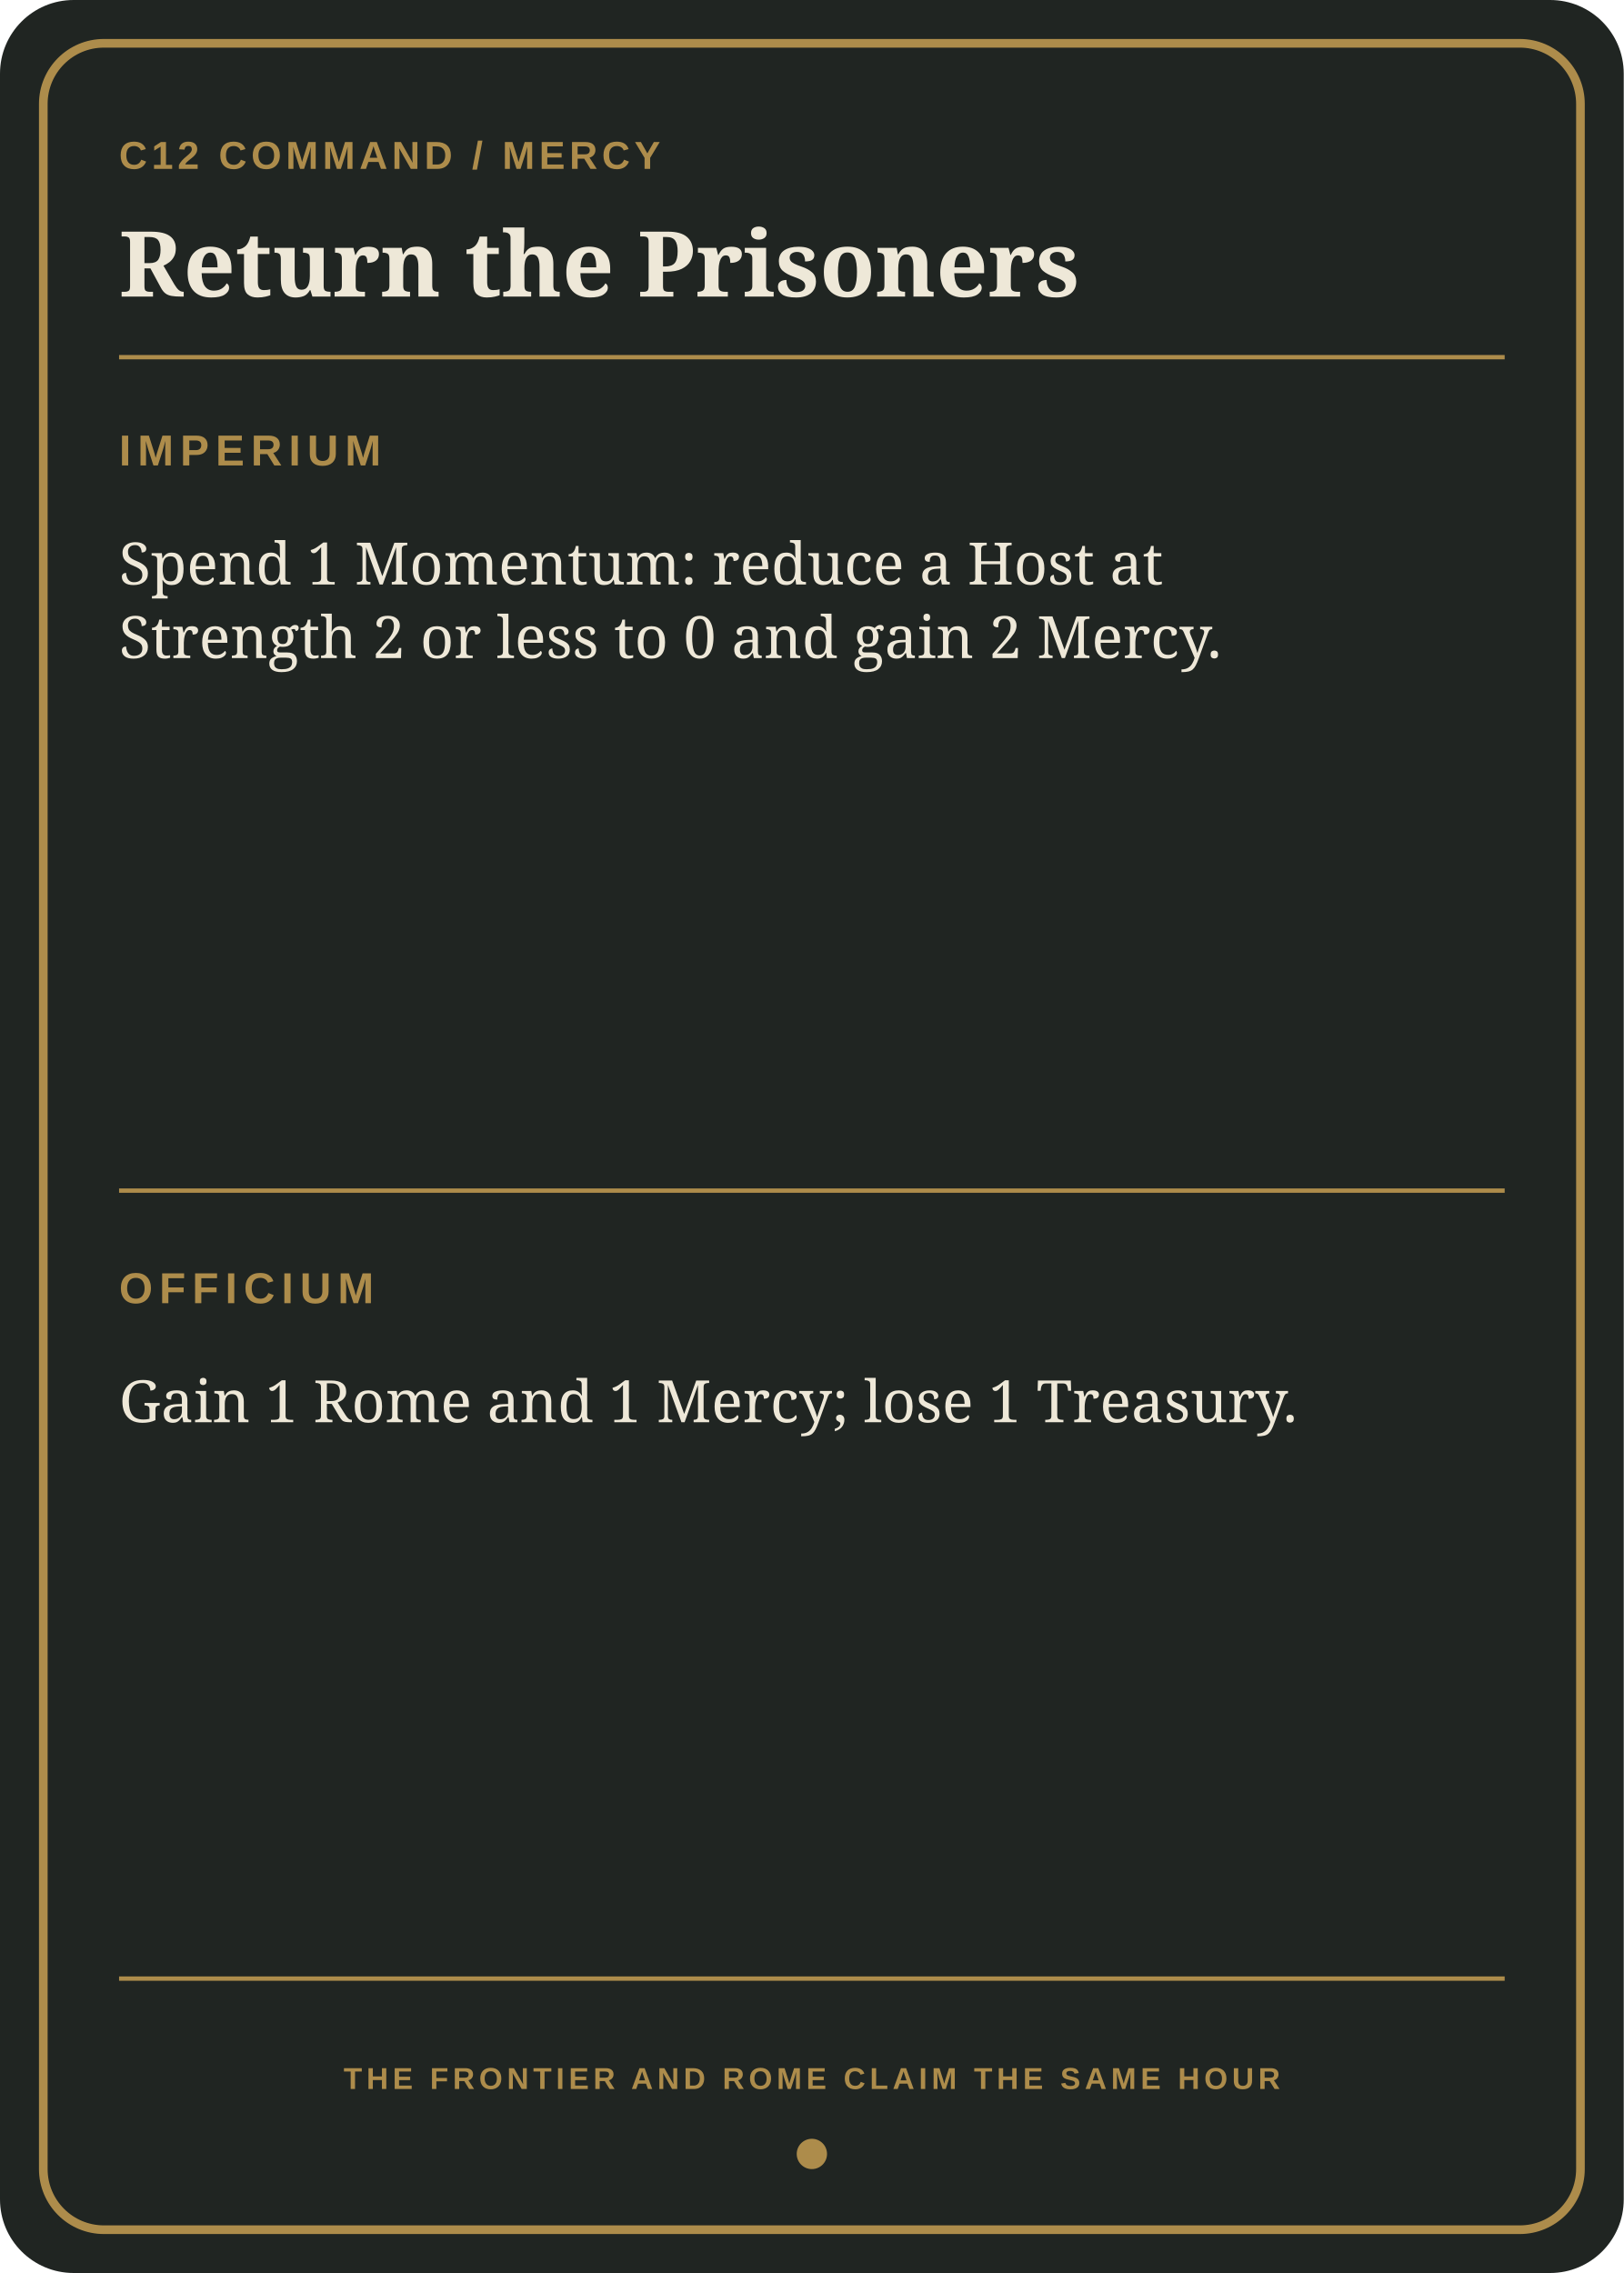
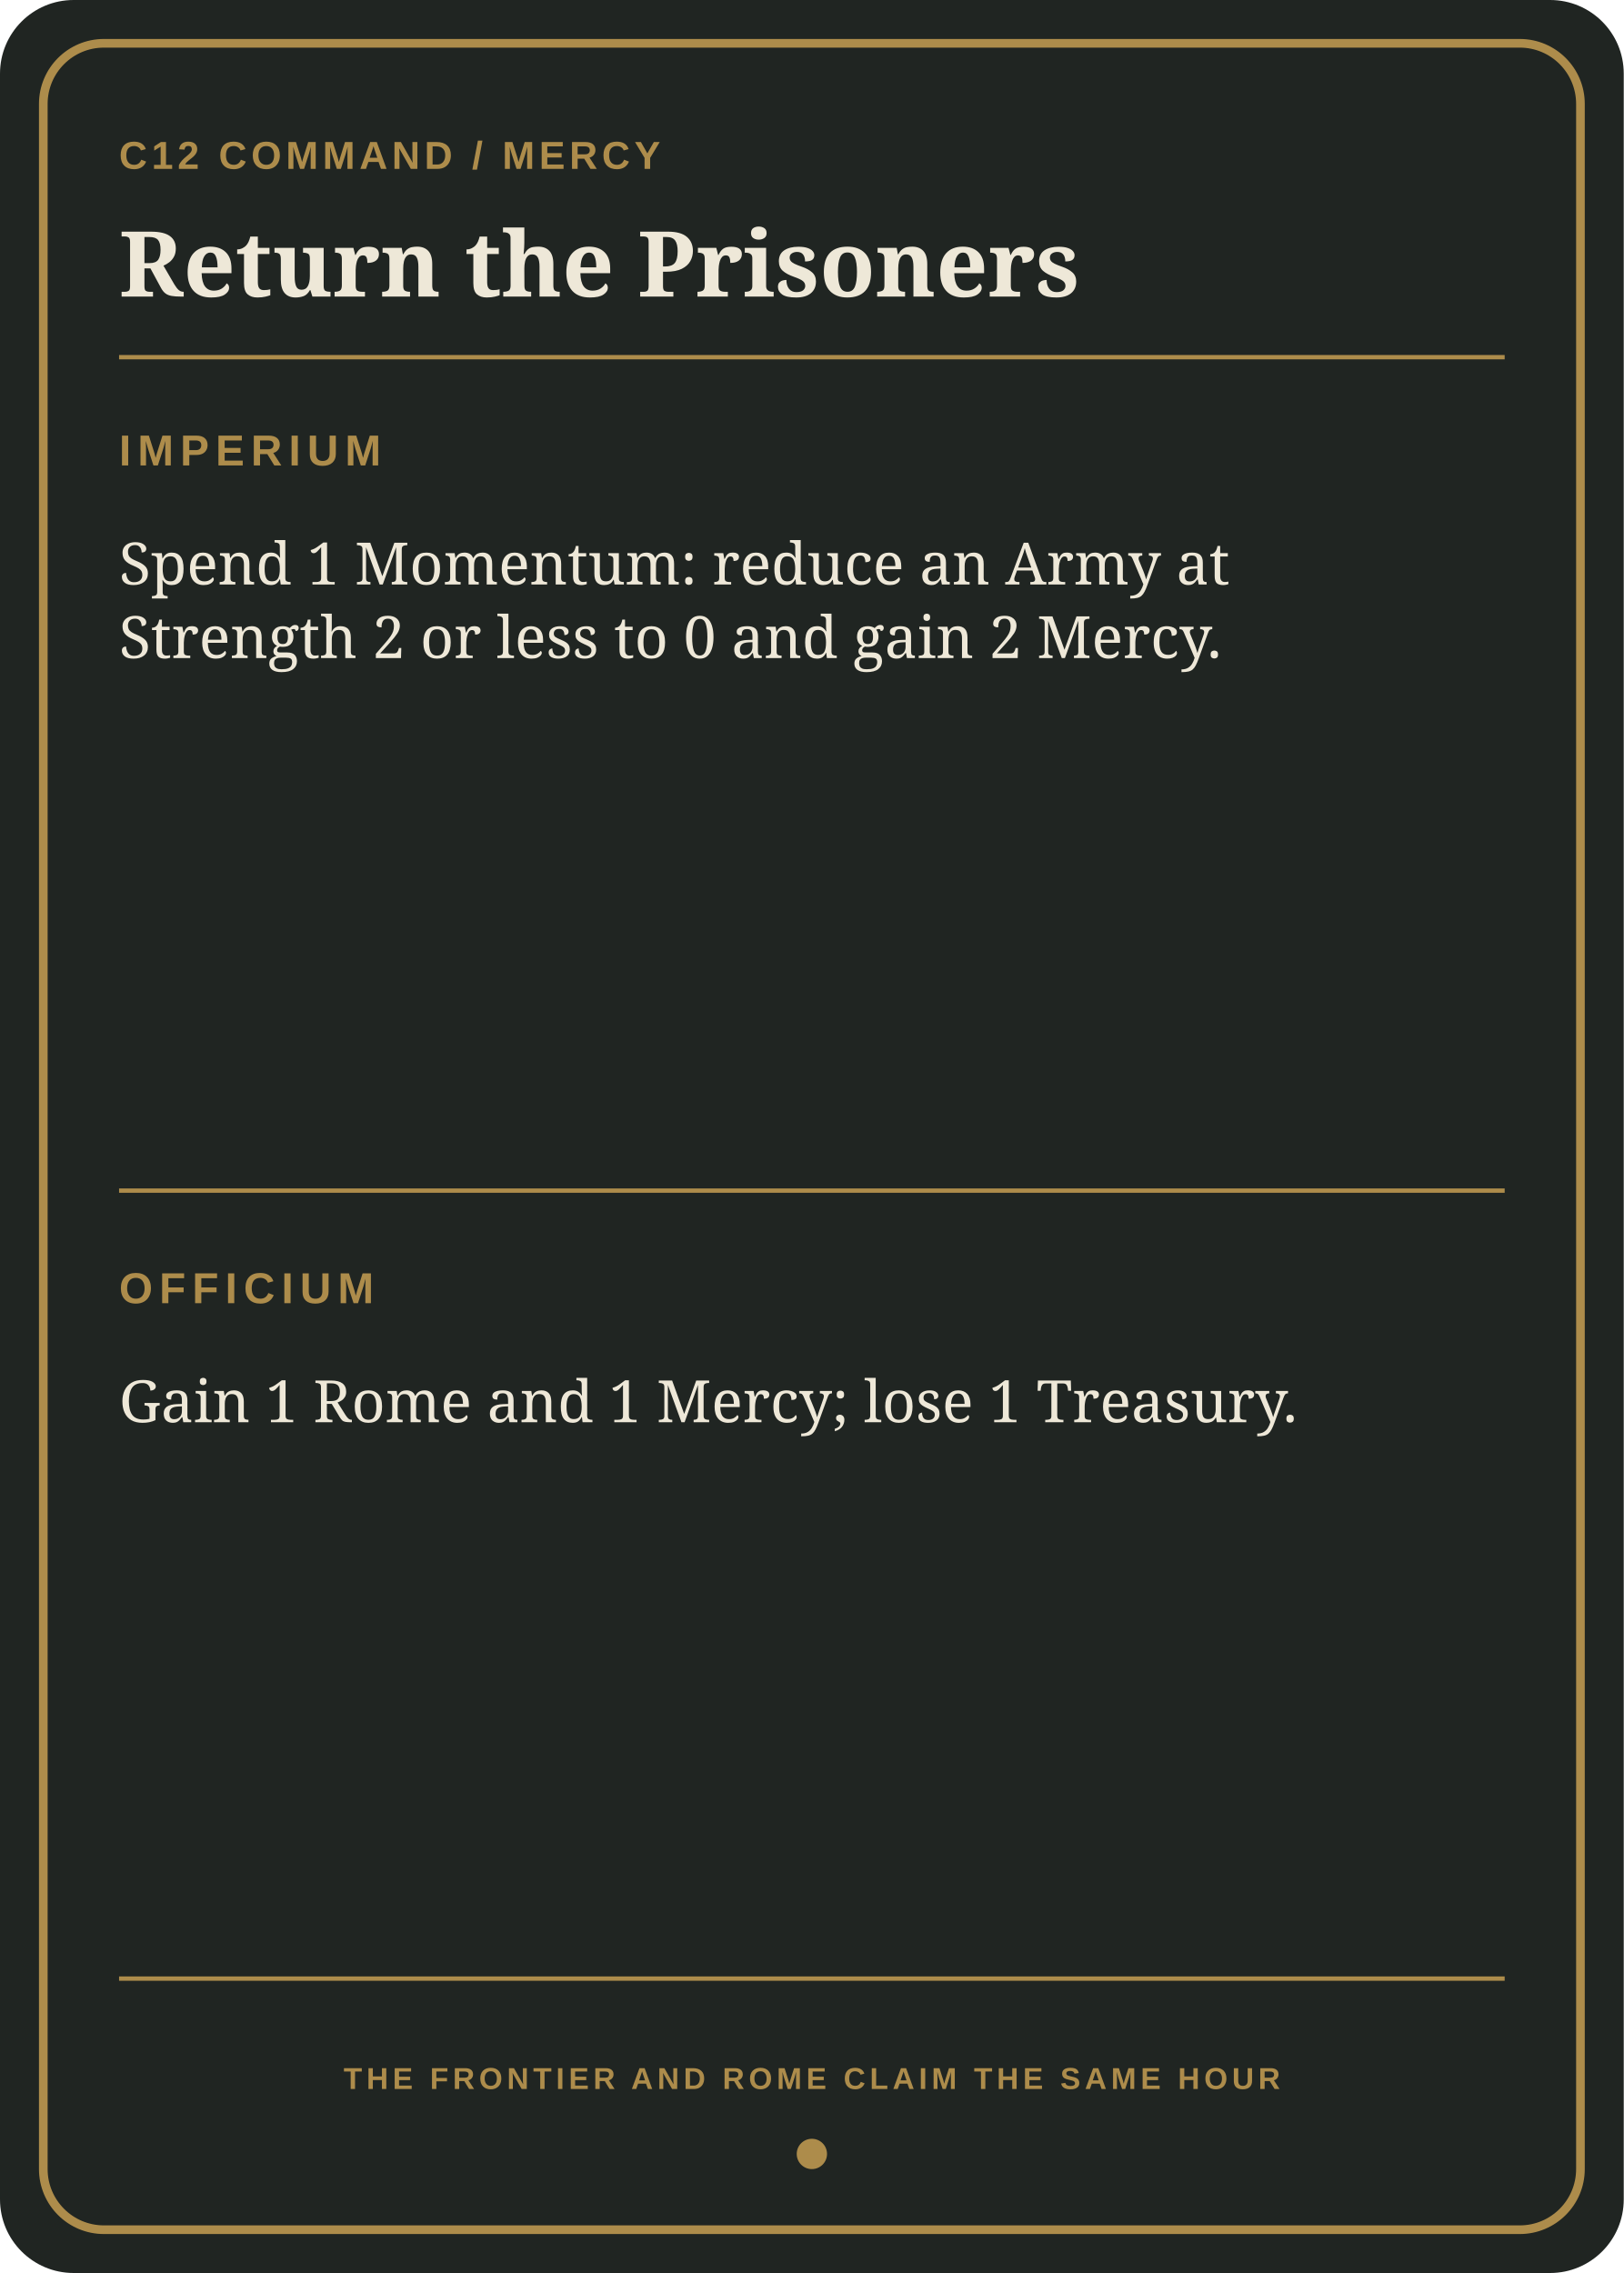
<svg xmlns="http://www.w3.org/2000/svg" width="2.5in" height="3.5in" viewBox="0 0 750 1050">
  <rect width="750" height="1050" rx="34" fill="#202522" />
  <rect x="20" y="20" width="710" height="1010" rx="28" fill="none" stroke="#ad8c4b" stroke-width="4" />
  <path d="M55 165H695M55 550H695M55 914H695" stroke="#ad8c4b" stroke-width="2" />
  <text x="55" y="78" fill="#ad8c4b" font-family="Arial,sans-serif" font-size="18" font-weight="bold" letter-spacing="2">C12  COMMAND / MERCY</text>
  <text x="55" y="137" fill="#eee8d8" font-family="Georgia,serif" font-size="42" font-weight="bold">Return the Prisoners</text>
  <text x="55" y="215" fill="#ad8c4b" font-family="Arial,sans-serif" font-size="20" font-weight="bold" letter-spacing="3">IMPERIUM</text>
  <text x="55" y="270" fill="#eee8d8" font-family="Georgia,serif" font-size="27">
-     <tspan x="55" dy="0">Spend 1 Momentum: reduce a Host at</tspan>
+     <tspan x="55" dy="0">Spend 1 Momentum: reduce an Army at</tspan>
    <tspan x="55" dy="34">Strength 2 or less to 0 and gain 2 Mercy.</tspan>
  </text>
  <text x="55" y="602" fill="#ad8c4b" font-family="Arial,sans-serif" font-size="20" font-weight="bold" letter-spacing="3">OFFICIUM</text>
  <text x="55" y="657" fill="#eee8d8" font-family="Georgia,serif" font-size="27">
    <tspan x="55" dy="0">Gain 1 Rome and 1 Mercy; lose 1 Treasury.</tspan>
  </text>
  <text x="375" y="965" text-anchor="middle" fill="#ad8c4b" font-family="Arial,sans-serif" font-size="14" font-weight="bold" letter-spacing="2">THE FRONTIER AND ROME CLAIM THE SAME HOUR</text>
  <circle cx="375" cy="995" r="7" fill="#ad8c4b" />
</svg>
